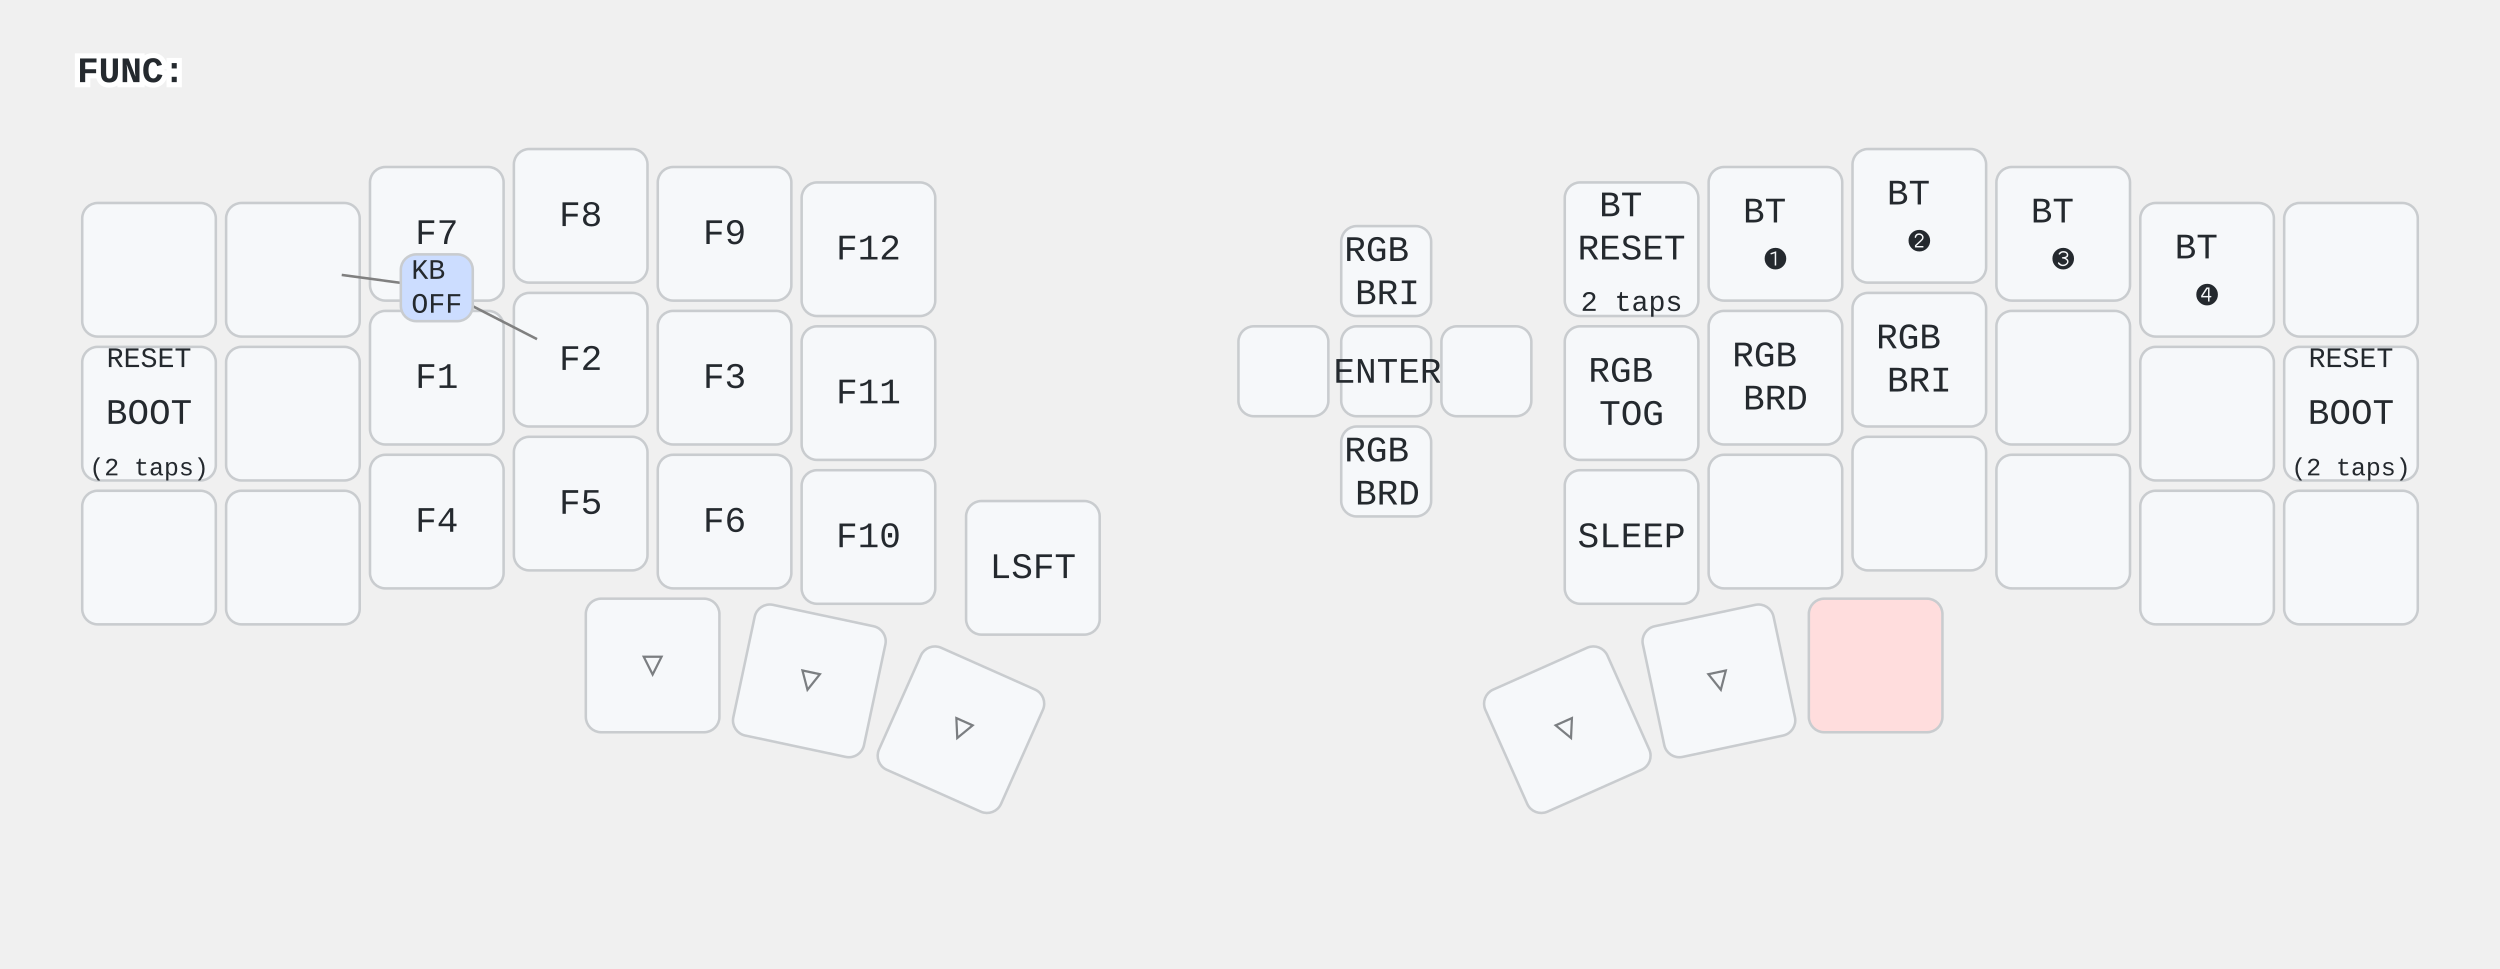
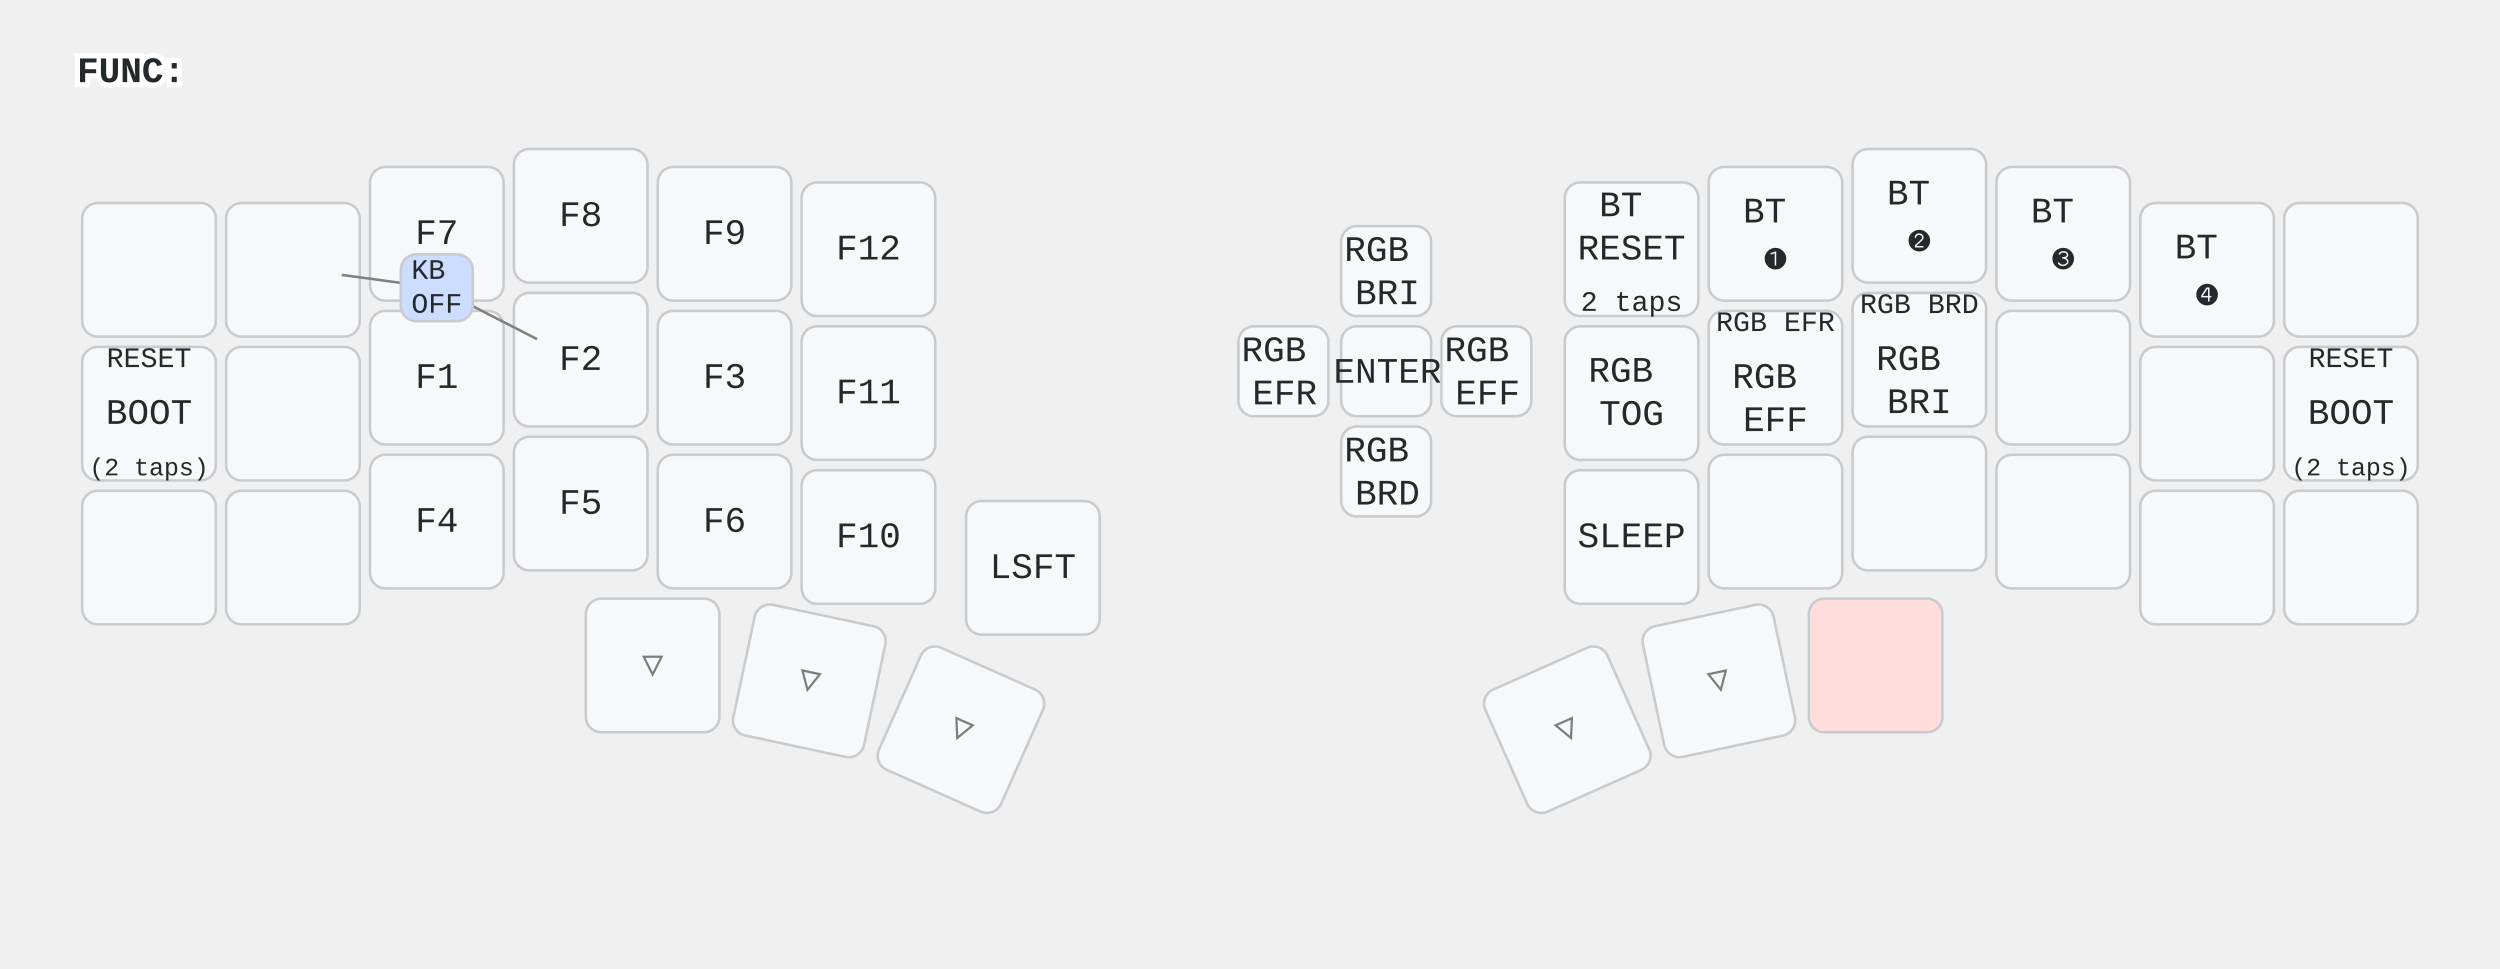
<svg xmlns="http://www.w3.org/2000/svg" width="973" height="377" viewBox="0 0 973 377" class="keymap">
  <defs>/* start glyphs */
<svg id="mdi:arrow-down-bold">
      <svg id="mdi-arrow-down-bold" viewBox="0 0 24 24">
        <path d="M9,4H15V12H19.84L12,19.84L4.16,12H9V4Z" />
      </svg>
    </svg>
    <svg id="mdi:arrow-left-bold">
      <svg id="mdi-arrow-left-bold" viewBox="0 0 24 24">
        <path d="M20,9V15H12V19.84L4.16,12L12,4.16V9H20Z" />
      </svg>
    </svg>
    <svg id="mdi:arrow-right-bold">
      <svg id="mdi-arrow-right-bold" viewBox="0 0 24 24">
        <path d="M4,15V9H12V4.16L19.84,12L12,19.84V15H4Z" />
      </svg>
    </svg>
    <svg id="mdi:arrow-up-bold">
      <svg id="mdi-arrow-up-bold" viewBox="0 0 24 24">
        <path d="M15,20H9V12H4.16L12,4.16L19.84,12H15V20Z" />
      </svg>
    </svg>
    <svg id="mdi:menu-down">
      <svg id="mdi-menu-down" viewBox="0 0 24 24">
        <path d="M7,10L12,15L17,10H7Z" />
      </svg>
    </svg>
    <svg id="mdi:menu-left">
      <svg id="mdi-menu-left" viewBox="0 0 24 24">
        <path d="M14,7L9,12L14,17V7Z" />
      </svg>
    </svg>
    <svg id="mdi:menu-right">
      <svg id="mdi-menu-right" viewBox="0 0 24 24">
        <path d="M10,17L15,12L10,7V17Z" />
      </svg>
    </svg>
    <svg id="mdi:menu-up">
      <svg id="mdi-menu-up" viewBox="0 0 24 24">
        <path d="M7,15L12,10L17,15H7Z" />
      </svg>
    </svg>
    <svg id="mdi:mouse-left-click-outline">
      <svg id="mdi-mouse-left-click-outline" viewBox="0 0 24 24">
        <path d="M13 9V1.07C13.7 1.16 14.37 1.33 15 1.59C17.33 2.53 19.11 4.53 19.75 7C19.91 7.64 20 8.31 20 9H13M17.66 7C17.18 5.65 16.23 4.5 15 3.81V7H17.66M6 15V13H18V15C18 16.59 17.37 18.12 16.24 19.24C15.12 20.37 13.59 21 12 21C10.41 21 8.88 20.37 7.76 19.24C6.63 18.12 6 16.59 6 15M4 15C4 17.12 4.84 19.16 6.34 20.66C7.84 22.16 9.88 23 12 23C14.12 23 16.16 22.16 17.66 20.66C19.16 19.16 20 17.12 20 15V11H4V15M11 9V1.07C7.06 1.56 4 4.92 4 9H11Z" />
      </svg>
    </svg>
    <svg id="mdi:mouse-right-click-outline">
      <svg id="mdi-mouse-right-click-outline" viewBox="0 0 24 24">
        <path d="M13 9V1.07C16.94 1.56 20 4.92 20 9H13M11 9V1.07C10.3 1.16 9.63 1.33 9 1.59C6.67 2.53 4.89 4.53 4.25 7C4.09 7.64 4 8.31 4 9H11M6.34 7C6.82 5.65 7.78 4.5 9 3.81V7H6.34M6 15V13H18V15C18 16.59 17.37 18.12 16.24 19.24C15.12 20.37 13.59 21 12 21C10.41 21 8.88 20.37 7.76 19.24C6.63 18.12 6 16.59 6 15M4 15C4 17.12 4.84 19.16 6.34 20.66C7.84 22.16 9.88 23 12 23C14.12 23 16.16 22.16 17.66 20.66C19.16 19.16 20 17.12 20 15V11H4V15Z" />
      </svg>
    </svg>
    <svg id="mdi:mouse-scroll-wheel">
      <svg id="mdi-mouse-scroll-wheel" viewBox="0 0 24 24">
        <path d="M11 1.07C7.05 1.56 4 4.92 4 9H11V7.73C10.4 7.39 10 6.74 10 6V4C10 3.26 10.4 2.61 11 2.27V1.07M13 9V7.73C13.6 7.39 14 6.74 14 6V4C14 3.26 13.6 2.61 13 2.27V1.07C16.94 1.56 20 4.92 20 9H13M4 15C4 17.12 4.84 19.16 6.34 20.66C7.84 22.16 9.88 23 12 23C14.12 23 16.16 22.16 17.66 20.66C19.16 19.16 20 17.12 20 15V11H4V15M13 6V4C13 3.45 12.55 3 12 3C11.45 3 11 3.45 11 4V6C11 6.55 11.45 7 12 7C12.55 7 13 6.55 13 6Z" />
      </svg>
    </svg>
    <svg id="mdi:pan-down">
      <svg id="mdi-pan-down" viewBox="0 0 24 24">
        <path d="M12,10A2,2 0 0,0 10,12A2,2 0 0,0 12,14A2,2 0 0,0 14,12A2,2 0 0,0 12,10M8,17L12,21.5L16,17H8Z" />
      </svg>
    </svg>
    <svg id="mdi:pan-left">
      <svg id="mdi-pan-left" viewBox="0 0 24 24">
        <path d="M7,8L2.5,12L7,16V8M12,10A2,2 0 0,0 10,12A2,2 0 0,0 12,14A2,2 0 0,0 14,12A2,2 0 0,0 12,10Z" />
      </svg>
    </svg>
    <svg id="mdi:pan-right">
      <svg id="mdi-pan-right" viewBox="0 0 24 24">
        <path d="M17,8V16L21.5,12L17,8M12,10A2,2 0 0,0 10,12A2,2 0 0,0 12,14A2,2 0 0,0 14,12A2,2 0 0,0 12,10Z" />
      </svg>
    </svg>
    <svg id="mdi:pan-up">
      <svg id="mdi-pan-up" viewBox="0 0 24 24">
        <path d="M12,2.5L8,7H16L12,2.5M12,10A2,2 0 0,0 10,12A2,2 0 0,0 12,14A2,2 0 0,0 14,12A2,2 0 0,0 12,10Z" />
      </svg>
    </svg>
  </defs>/* end glyphs */
<style>/* inherit to force styles through use tags */
svg path {
    fill: inherit;
}

/* font and background color specifications */
svg.keymap {
    font-family: SFMono-Regular,Consolas,Liberation Mono,Menlo,monospace;
    font-size: 14px;
    font-kerning: normal;
    text-rendering: optimizeLegibility;
    fill: #24292e;
}

/* default key styling */
rect.key {
    fill: #f6f8fa;
}

rect.key, rect.combo {
    stroke: #c9cccf;
    stroke-width: 1;
}

/* default key side styling, only used is draw_key_sides is set */
rect.side {
    filter: brightness(90%);
}

/* color accent for combo boxes */
rect.combo, rect.combo-separate {
    fill: #cdf;
}

/* color accent for held keys */
rect.held, rect.combo.held {
    fill: #fdd;
}

/* color accent for ghost (optional) keys */
rect.ghost, rect.combo.ghost {
    stroke-dasharray: 4, 4;
    stroke-width: 2;
}

text {
    text-anchor: middle;
    dominant-baseline: middle;
}

/* styling for layer labels */
text.label {
    font-weight: bold;
    text-anchor: start;
    stroke: white;
    stroke-width: 4;
    paint-order: stroke;
}

/* styling for optional footer */
text.footer {
    text-anchor: end;
    dominant-baseline: auto;
    stroke: white;
    stroke-width: 4;
    paint-order: stroke;
}

- /* styling for combo tap, and key hold/shifted label text */
- text.combo, text.hold, text.shifted {
+ /* styling for combo tap, and key non-tap label text */
+ text.combo, text.hold, text.shifted, text.left, text.right {
    font-size: 11px;
}

text.hold {
    text-anchor: middle;
    dominant-baseline: auto;
}

text.shifted {
    text-anchor: middle;
    dominant-baseline: hanging;
}

+ text.left {
+     text-anchor: start;
+ }
+ 
+ text.right {
+     text-anchor: end;
+ }
+ 
text.layer-activator {
    text-decoration: underline;
}

/* styling for hold/shifted label text in combo box */
- text.combo.hold, text.combo.shifted {
+ text.combo.hold, text.combo.shifted, text.combo.left, text.combo.right {
    font-size: 8px;
}

/* lighter symbol for transparent keys */
text.trans {
    fill: #7b7e81;
}

/* styling for combo dendrons */
path.combo {
    stroke-width: 1;
    stroke: gray;
    fill: none;
}

/* Start Tabler Icons Cleanup */
/* cannot use height/width with glyphs */
.icon-tabler &gt; path {
    fill: inherit;
    stroke: inherit;
    stroke-width: 2;
}
/* hide tabler's default box */
.icon-tabler &gt; path[stroke="none"][fill="none"] {
    visibility: hidden;
}
/* End Tabler Icons Cleanup */
</style>
  <g transform="translate(30, 0)" class="layer-FUNC">
    <text x="0" y="28" class="label" id="FUNC">FUNC:</text>
    <g transform="translate(0, 56)">
      <g transform="translate(28, 49)" class="key keypos-0">
        <rect rx="6" ry="6" x="-26" y="-26" width="52" height="52" class="key" />
      </g>
      <g transform="translate(84, 49)" class="key keypos-1">
        <rect rx="6" ry="6" x="-26" y="-26" width="52" height="52" class="key" />
      </g>
      <g transform="translate(140, 35)" class="key keypos-2">
        <rect rx="6" ry="6" x="-26" y="-26" width="52" height="52" class="key" />
        <text x="0" y="0" class="key tap">F7</text>
      </g>
      <g transform="translate(196, 28)" class="key keypos-3">
        <rect rx="6" ry="6" x="-26" y="-26" width="52" height="52" class="key" />
        <text x="0" y="0" class="key tap">F8</text>
      </g>
      <g transform="translate(252, 35)" class="key keypos-4">
        <rect rx="6" ry="6" x="-26" y="-26" width="52" height="52" class="key" />
        <text x="0" y="0" class="key tap">F9</text>
      </g>
      <g transform="translate(308, 41)" class="key keypos-5">
        <rect rx="6" ry="6" x="-26" y="-26" width="52" height="52" class="key" />
        <text x="0" y="0" class="key tap">F12</text>
      </g>
      <g transform="translate(510, 50)" class="key keypos-6">
        <rect rx="6" ry="6" x="-18" y="-18" width="35" height="35" class="key" />
        <text x="0" y="0" class="key tap">
          <tspan x="0" dy="-0.6em">RGB</tspan>
          <tspan x="0" dy="1.2em">BRI</tspan>
        </text>
      </g>
      <g transform="translate(605, 41)" class="key keypos-7">
        <rect rx="6" ry="6" x="-26" y="-26" width="52" height="52" class="key" />
        <text x="0" y="0" class="key tap">
          <tspan x="0" dy="-1.2em">BT</tspan>
          <tspan x="0" dy="1.2em">RESET</tspan>
        </text>
        <text x="0" y="24" class="key hold">2 taps</text>
      </g>
      <g transform="translate(661, 35)" class="key keypos-8">
        <rect rx="6" ry="6" x="-26" y="-26" width="52" height="52" class="key" />
        <text x="0" y="0" class="key tap">
          <tspan x="0" dy="-0.6em">BT</tspan>
          <tspan x="0" dy="1.2em">➊</tspan>
        </text>
      </g>
      <g transform="translate(717, 28)" class="key keypos-9">
        <rect rx="6" ry="6" x="-26" y="-26" width="52" height="52" class="key" />
        <text x="0" y="0" class="key tap">
          <tspan x="0" dy="-0.6em">BT</tspan>
          <tspan x="0" dy="1.2em">➋</tspan>
        </text>
      </g>
      <g transform="translate(773, 35)" class="key keypos-10">
        <rect rx="6" ry="6" x="-26" y="-26" width="52" height="52" class="key" />
        <text x="0" y="0" class="key tap">
          <tspan x="0" dy="-0.6em">BT</tspan>
          <tspan x="0" dy="1.2em">➌</tspan>
        </text>
      </g>
      <g transform="translate(829, 49)" class="key keypos-11">
        <rect rx="6" ry="6" x="-26" y="-26" width="52" height="52" class="key" />
        <text x="0" y="0" class="key tap">
          <tspan x="0" dy="-0.6em">BT</tspan>
          <tspan x="0" dy="1.2em">➍</tspan>
        </text>
      </g>
      <g transform="translate(885, 49)" class="key keypos-12">
        <rect rx="6" ry="6" x="-26" y="-26" width="52" height="52" class="key" />
      </g>
      <g transform="translate(28, 105)" class="key keypos-13">
        <rect rx="6" ry="6" x="-26" y="-26" width="52" height="52" class="key" />
        <text x="0" y="0" class="key tap">BOOT</text>
        <text x="0" y="24" class="key hold">
          <tspan style="font-size: 88%">(2 taps)</tspan>
        </text>
        <text x="0" y="-24" class="key shifted">RESET</text>
      </g>
      <g transform="translate(84, 105)" class="key keypos-14">
        <rect rx="6" ry="6" x="-26" y="-26" width="52" height="52" class="key" />
      </g>
      <g transform="translate(140, 91)" class="key keypos-15">
        <rect rx="6" ry="6" x="-26" y="-26" width="52" height="52" class="key" />
        <text x="0" y="0" class="key tap">F1</text>
      </g>
      <g transform="translate(196, 84)" class="key keypos-16">
        <rect rx="6" ry="6" x="-26" y="-26" width="52" height="52" class="key" />
        <text x="0" y="0" class="key tap">F2</text>
      </g>
      <g transform="translate(252, 91)" class="key keypos-17">
        <rect rx="6" ry="6" x="-26" y="-26" width="52" height="52" class="key" />
        <text x="0" y="0" class="key tap">F3</text>
      </g>
      <g transform="translate(308, 97)" class="key keypos-18">
        <rect rx="6" ry="6" x="-26" y="-26" width="52" height="52" class="key" />
        <text x="0" y="0" class="key tap">F11</text>
      </g>
      <g transform="translate(470, 89)" class="key keypos-19">
        <rect rx="6" ry="6" x="-18" y="-18" width="35" height="35" class="key" />
+         <text x="0" y="0" class="key tap">
+           <tspan x="0" dy="-0.6em">RGB</tspan>
+           <tspan x="0" dy="1.2em">EFR</tspan>
+         </text>
      </g>
      <g transform="translate(510, 89)" class="key keypos-20">
        <rect rx="6" ry="6" x="-18" y="-18" width="35" height="35" class="key" />
        <text x="0" y="0" class="key tap">ENTER</text>
      </g>
      <g transform="translate(549, 89)" class="key keypos-21">
        <rect rx="6" ry="6" x="-18" y="-18" width="35" height="35" class="key" />
+         <text x="0" y="0" class="key tap">
+           <tspan x="0" dy="-0.6em">RGB</tspan>
+           <tspan x="0" dy="1.2em">EFF</tspan>
+         </text>
      </g>
      <g transform="translate(605, 97)" class="key keypos-22">
        <rect rx="6" ry="6" x="-26" y="-26" width="52" height="52" class="key" />
        <text x="0" y="0" class="key tap">
          <tspan x="0" dy="-0.6em">RGB</tspan>
          <tspan x="0" dy="1.2em">TOG</tspan>
        </text>
      </g>
      <g transform="translate(661, 91)" class="key keypos-23">
        <rect rx="6" ry="6" x="-26" y="-26" width="52" height="52" class="key" />
        <text x="0" y="0" class="key tap">
-           <tspan x="0" dy="-0.6em">RGB</tspan>
-           <tspan x="0" dy="1.2em">BRD</tspan>
-         </text>
+           <tspan x="0" dy="-0.0em">RGB</tspan>
+           <tspan x="0" dy="1.2em">EFF</tspan>
+         </text>
+         <text x="0" y="-24" class="key shifted">RGB EFR</text>
      </g>
      <g transform="translate(717, 84)" class="key keypos-24">
        <rect rx="6" ry="6" x="-26" y="-26" width="52" height="52" class="key" />
        <text x="0" y="0" class="key tap">
-           <tspan x="0" dy="-0.6em">RGB</tspan>
+           <tspan x="0" dy="-0.0em">RGB</tspan>
          <tspan x="0" dy="1.2em">BRI</tspan>
        </text>
+         <text x="0" y="-24" class="key shifted">RGB BRD</text>
      </g>
      <g transform="translate(773, 91)" class="key keypos-25">
        <rect rx="6" ry="6" x="-26" y="-26" width="52" height="52" class="key" />
      </g>
      <g transform="translate(829, 105)" class="key keypos-26">
        <rect rx="6" ry="6" x="-26" y="-26" width="52" height="52" class="key" />
      </g>
      <g transform="translate(885, 105)" class="key keypos-27">
        <rect rx="6" ry="6" x="-26" y="-26" width="52" height="52" class="key" />
        <text x="0" y="0" class="key tap">BOOT</text>
        <text x="0" y="24" class="key hold">
          <tspan style="font-size: 88%">(2 taps)</tspan>
        </text>
        <text x="0" y="-24" class="key shifted">RESET</text>
      </g>
      <g transform="translate(28, 161)" class="key keypos-28">
        <rect rx="6" ry="6" x="-26" y="-26" width="52" height="52" class="key" />
      </g>
      <g transform="translate(84, 161)" class="key keypos-29">
        <rect rx="6" ry="6" x="-26" y="-26" width="52" height="52" class="key" />
      </g>
      <g transform="translate(140, 147)" class="key keypos-30">
        <rect rx="6" ry="6" x="-26" y="-26" width="52" height="52" class="key" />
        <text x="0" y="0" class="key tap">F4</text>
      </g>
      <g transform="translate(196, 140)" class="key keypos-31">
        <rect rx="6" ry="6" x="-26" y="-26" width="52" height="52" class="key" />
        <text x="0" y="0" class="key tap">F5</text>
      </g>
      <g transform="translate(252, 147)" class="key keypos-32">
        <rect rx="6" ry="6" x="-26" y="-26" width="52" height="52" class="key" />
        <text x="0" y="0" class="key tap">F6</text>
      </g>
      <g transform="translate(308, 153)" class="key keypos-33">
        <rect rx="6" ry="6" x="-26" y="-26" width="52" height="52" class="key" />
        <text x="0" y="0" class="key tap">F10</text>
      </g>
      <g transform="translate(372, 165)" class="key keypos-34">
        <rect rx="6" ry="6" x="-26" y="-26" width="52" height="52" class="key" />
        <text x="0" y="0" class="key tap">LSFT</text>
      </g>
      <g transform="translate(510, 128)" class="key keypos-35">
        <rect rx="6" ry="6" x="-18" y="-18" width="35" height="35" class="key" />
        <text x="0" y="0" class="key tap">
          <tspan x="0" dy="-0.6em">RGB</tspan>
          <tspan x="0" dy="1.2em">BRD</tspan>
        </text>
      </g>
      <g transform="translate(605, 153)" class="key keypos-36">
        <rect rx="6" ry="6" x="-26" y="-26" width="52" height="52" class="key" />
        <text x="0" y="0" class="key tap">SLEEP</text>
      </g>
      <g transform="translate(661, 147)" class="key keypos-37">
        <rect rx="6" ry="6" x="-26" y="-26" width="52" height="52" class="key" />
      </g>
      <g transform="translate(717, 140)" class="key keypos-38">
        <rect rx="6" ry="6" x="-26" y="-26" width="52" height="52" class="key" />
      </g>
      <g transform="translate(773, 147)" class="key keypos-39">
        <rect rx="6" ry="6" x="-26" y="-26" width="52" height="52" class="key" />
      </g>
      <g transform="translate(829, 161)" class="key keypos-40">
        <rect rx="6" ry="6" x="-26" y="-26" width="52" height="52" class="key" />
      </g>
      <g transform="translate(885, 161)" class="key keypos-41">
        <rect rx="6" ry="6" x="-26" y="-26" width="52" height="52" class="key" />
      </g>
      <g transform="translate(224, 203)" class="key trans keypos-42">
        <rect rx="6" ry="6" x="-26" y="-26" width="52" height="52" class="key trans" />
        <text x="0" y="0" class="key trans tap">▽</text>
      </g>
      <g transform="translate(285, 209) rotate(12.0)" class="key trans keypos-43">
        <rect rx="6" ry="6" x="-26" y="-26" width="52" height="52" class="key trans" />
        <text x="0" y="0" class="key trans tap">▽</text>
      </g>
      <g transform="translate(344, 228) rotate(24.0)" class="key trans keypos-44">
        <rect rx="6" ry="6" x="-26" y="-26" width="52" height="52" class="key trans" />
        <text x="0" y="0" class="key trans tap">▽</text>
      </g>
      <g transform="translate(580, 228) rotate(-24.0)" class="key trans keypos-45">
        <rect rx="6" ry="6" x="-26" y="-26" width="52" height="52" class="key trans" />
        <text x="0" y="0" class="key trans tap">▽</text>
      </g>
      <g transform="translate(639, 209) rotate(-12.0)" class="key trans keypos-46">
        <rect rx="6" ry="6" x="-26" y="-26" width="52" height="52" class="key trans" />
        <text x="0" y="0" class="key trans tap">▽</text>
      </g>
      <g transform="translate(700, 203)" class="key held keypos-47">
        <rect rx="6" ry="6" x="-26" y="-26" width="52" height="52" class="key held" />
      </g>
      <g class="combo combopos-0">
        <path d="M140,56 l-37,-5" class="combo" />
        <path d="M140,56 l39,20" class="combo" />
        <rect rx="6" ry="6" x="126" y="43" width="28" height="26" class="combo" />
        <text x="140" y="56" class="combo tap">
          <tspan x="140" dy="-0.6em">KB</tspan>
          <tspan x="140" dy="1.2em">OFF</tspan>
        </text>
      </g>
    </g>
  </g>
</svg>
